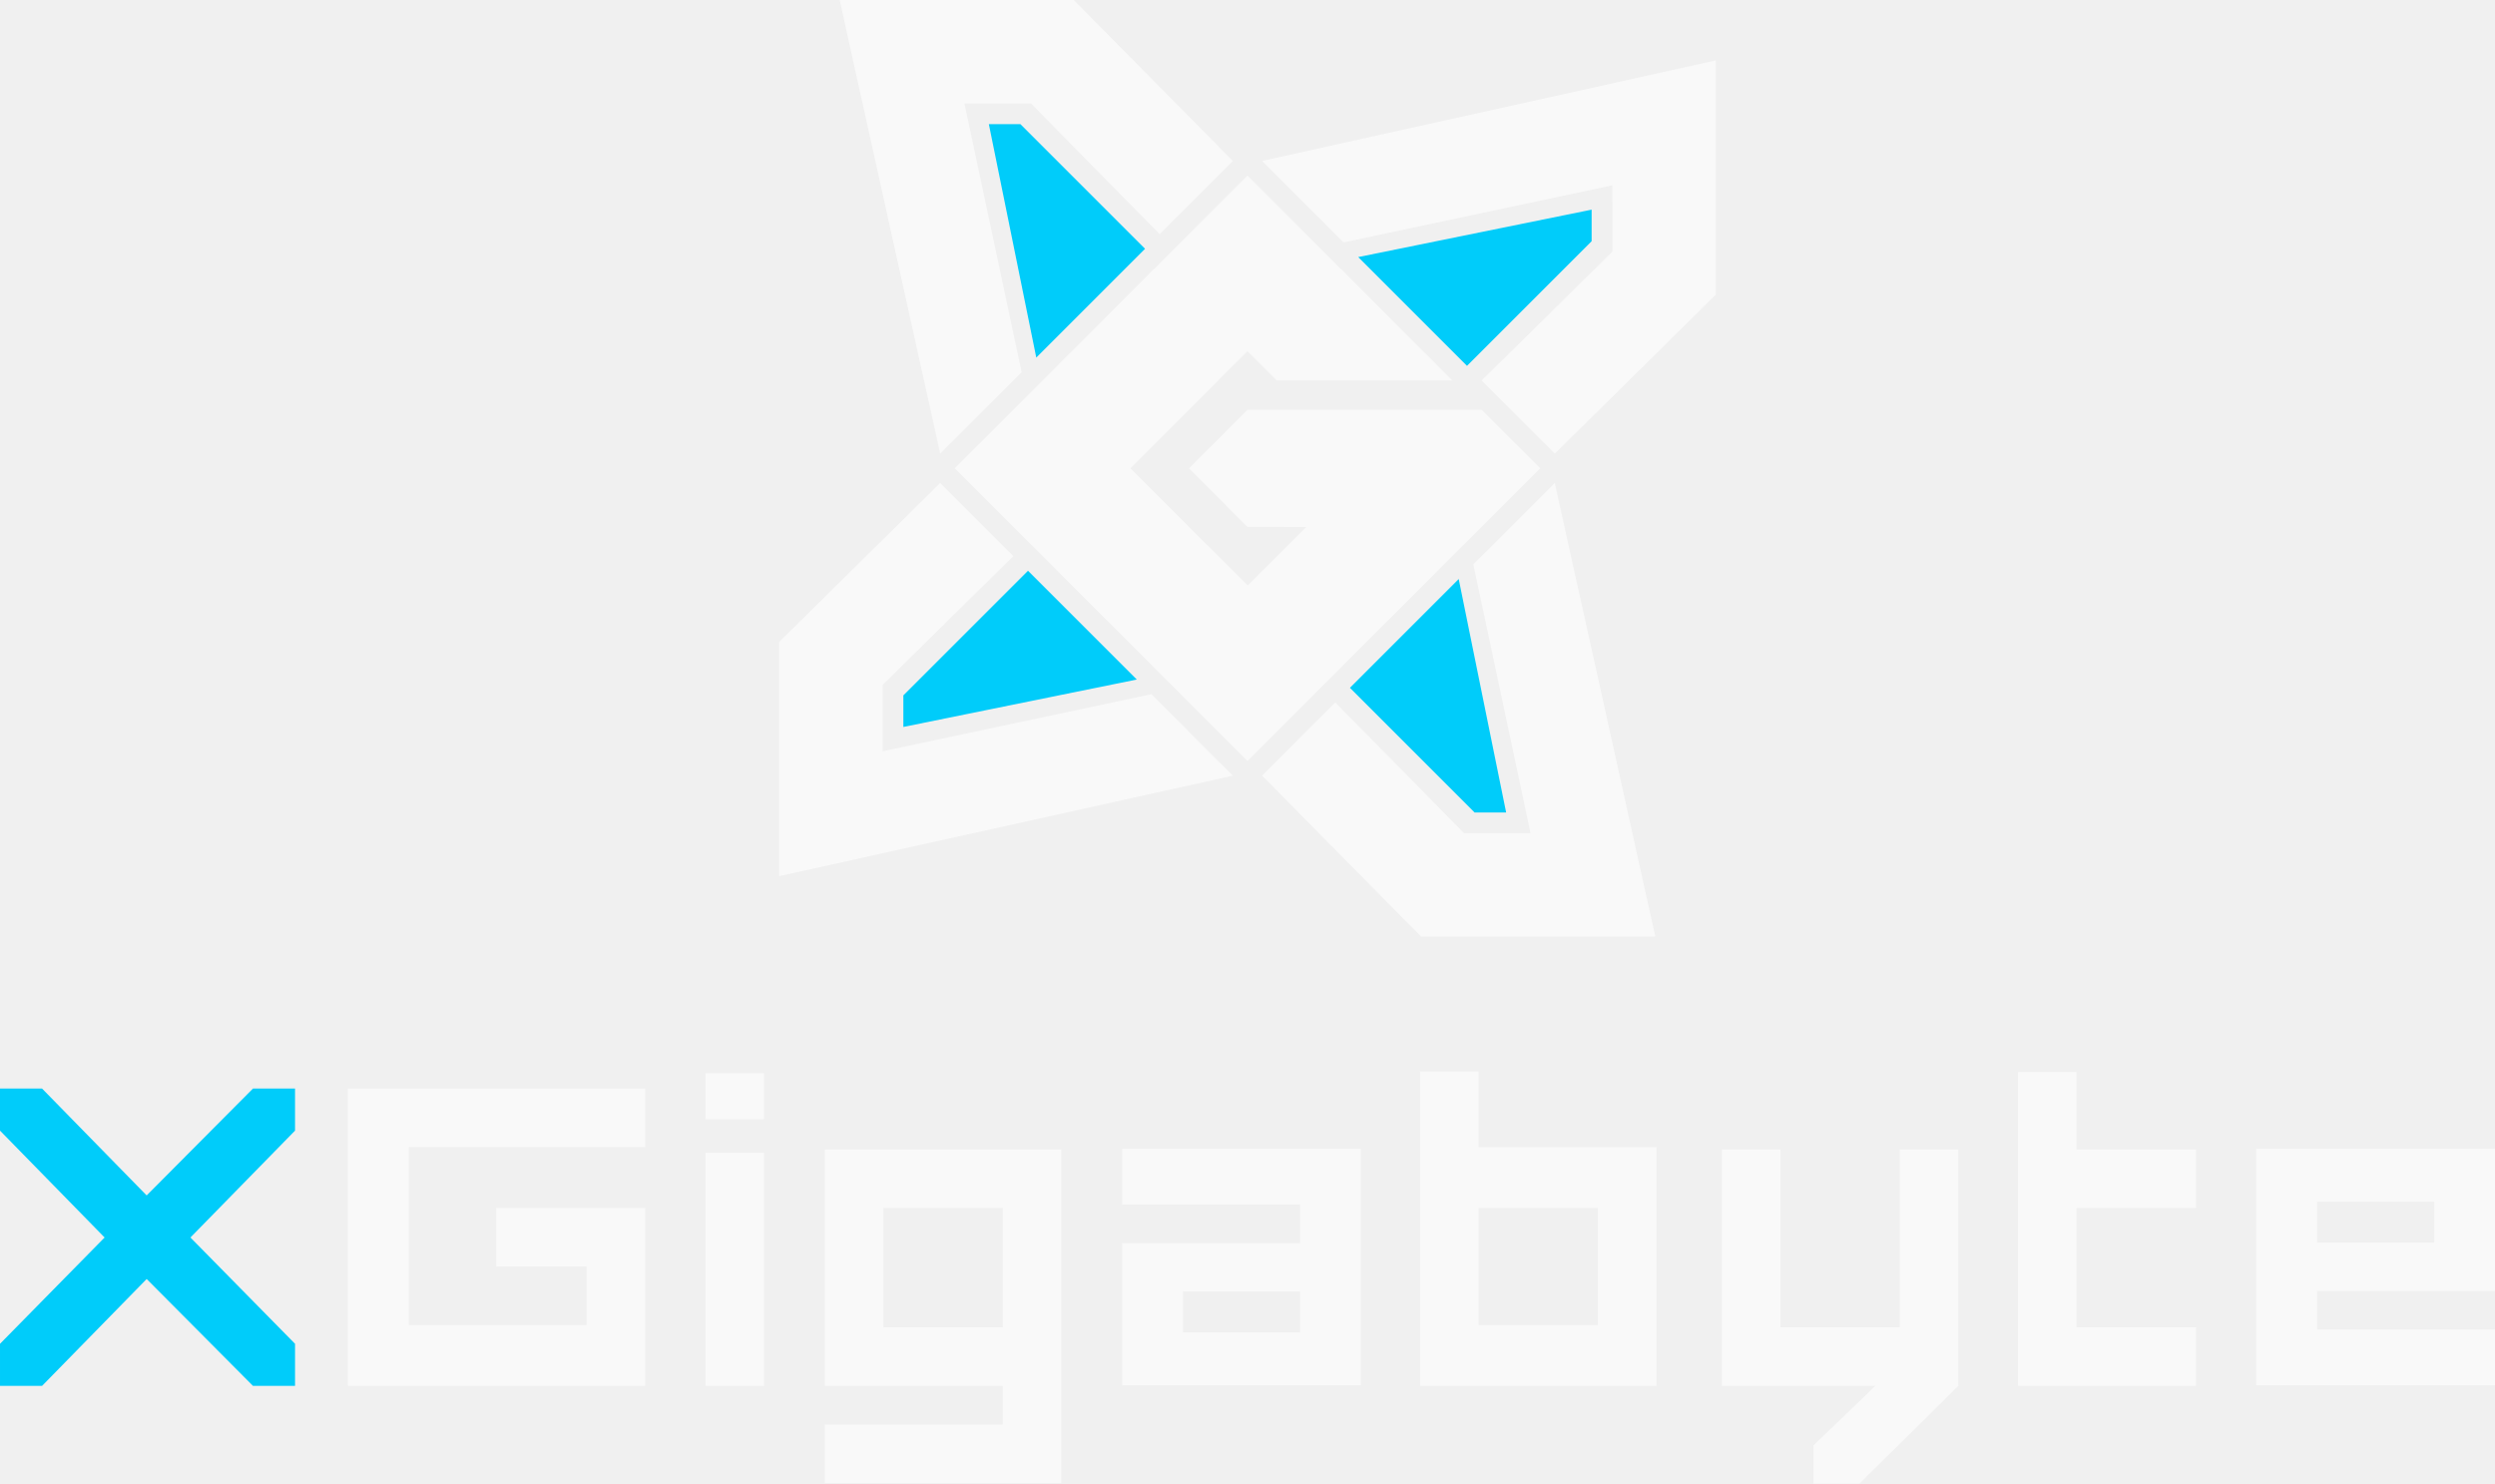
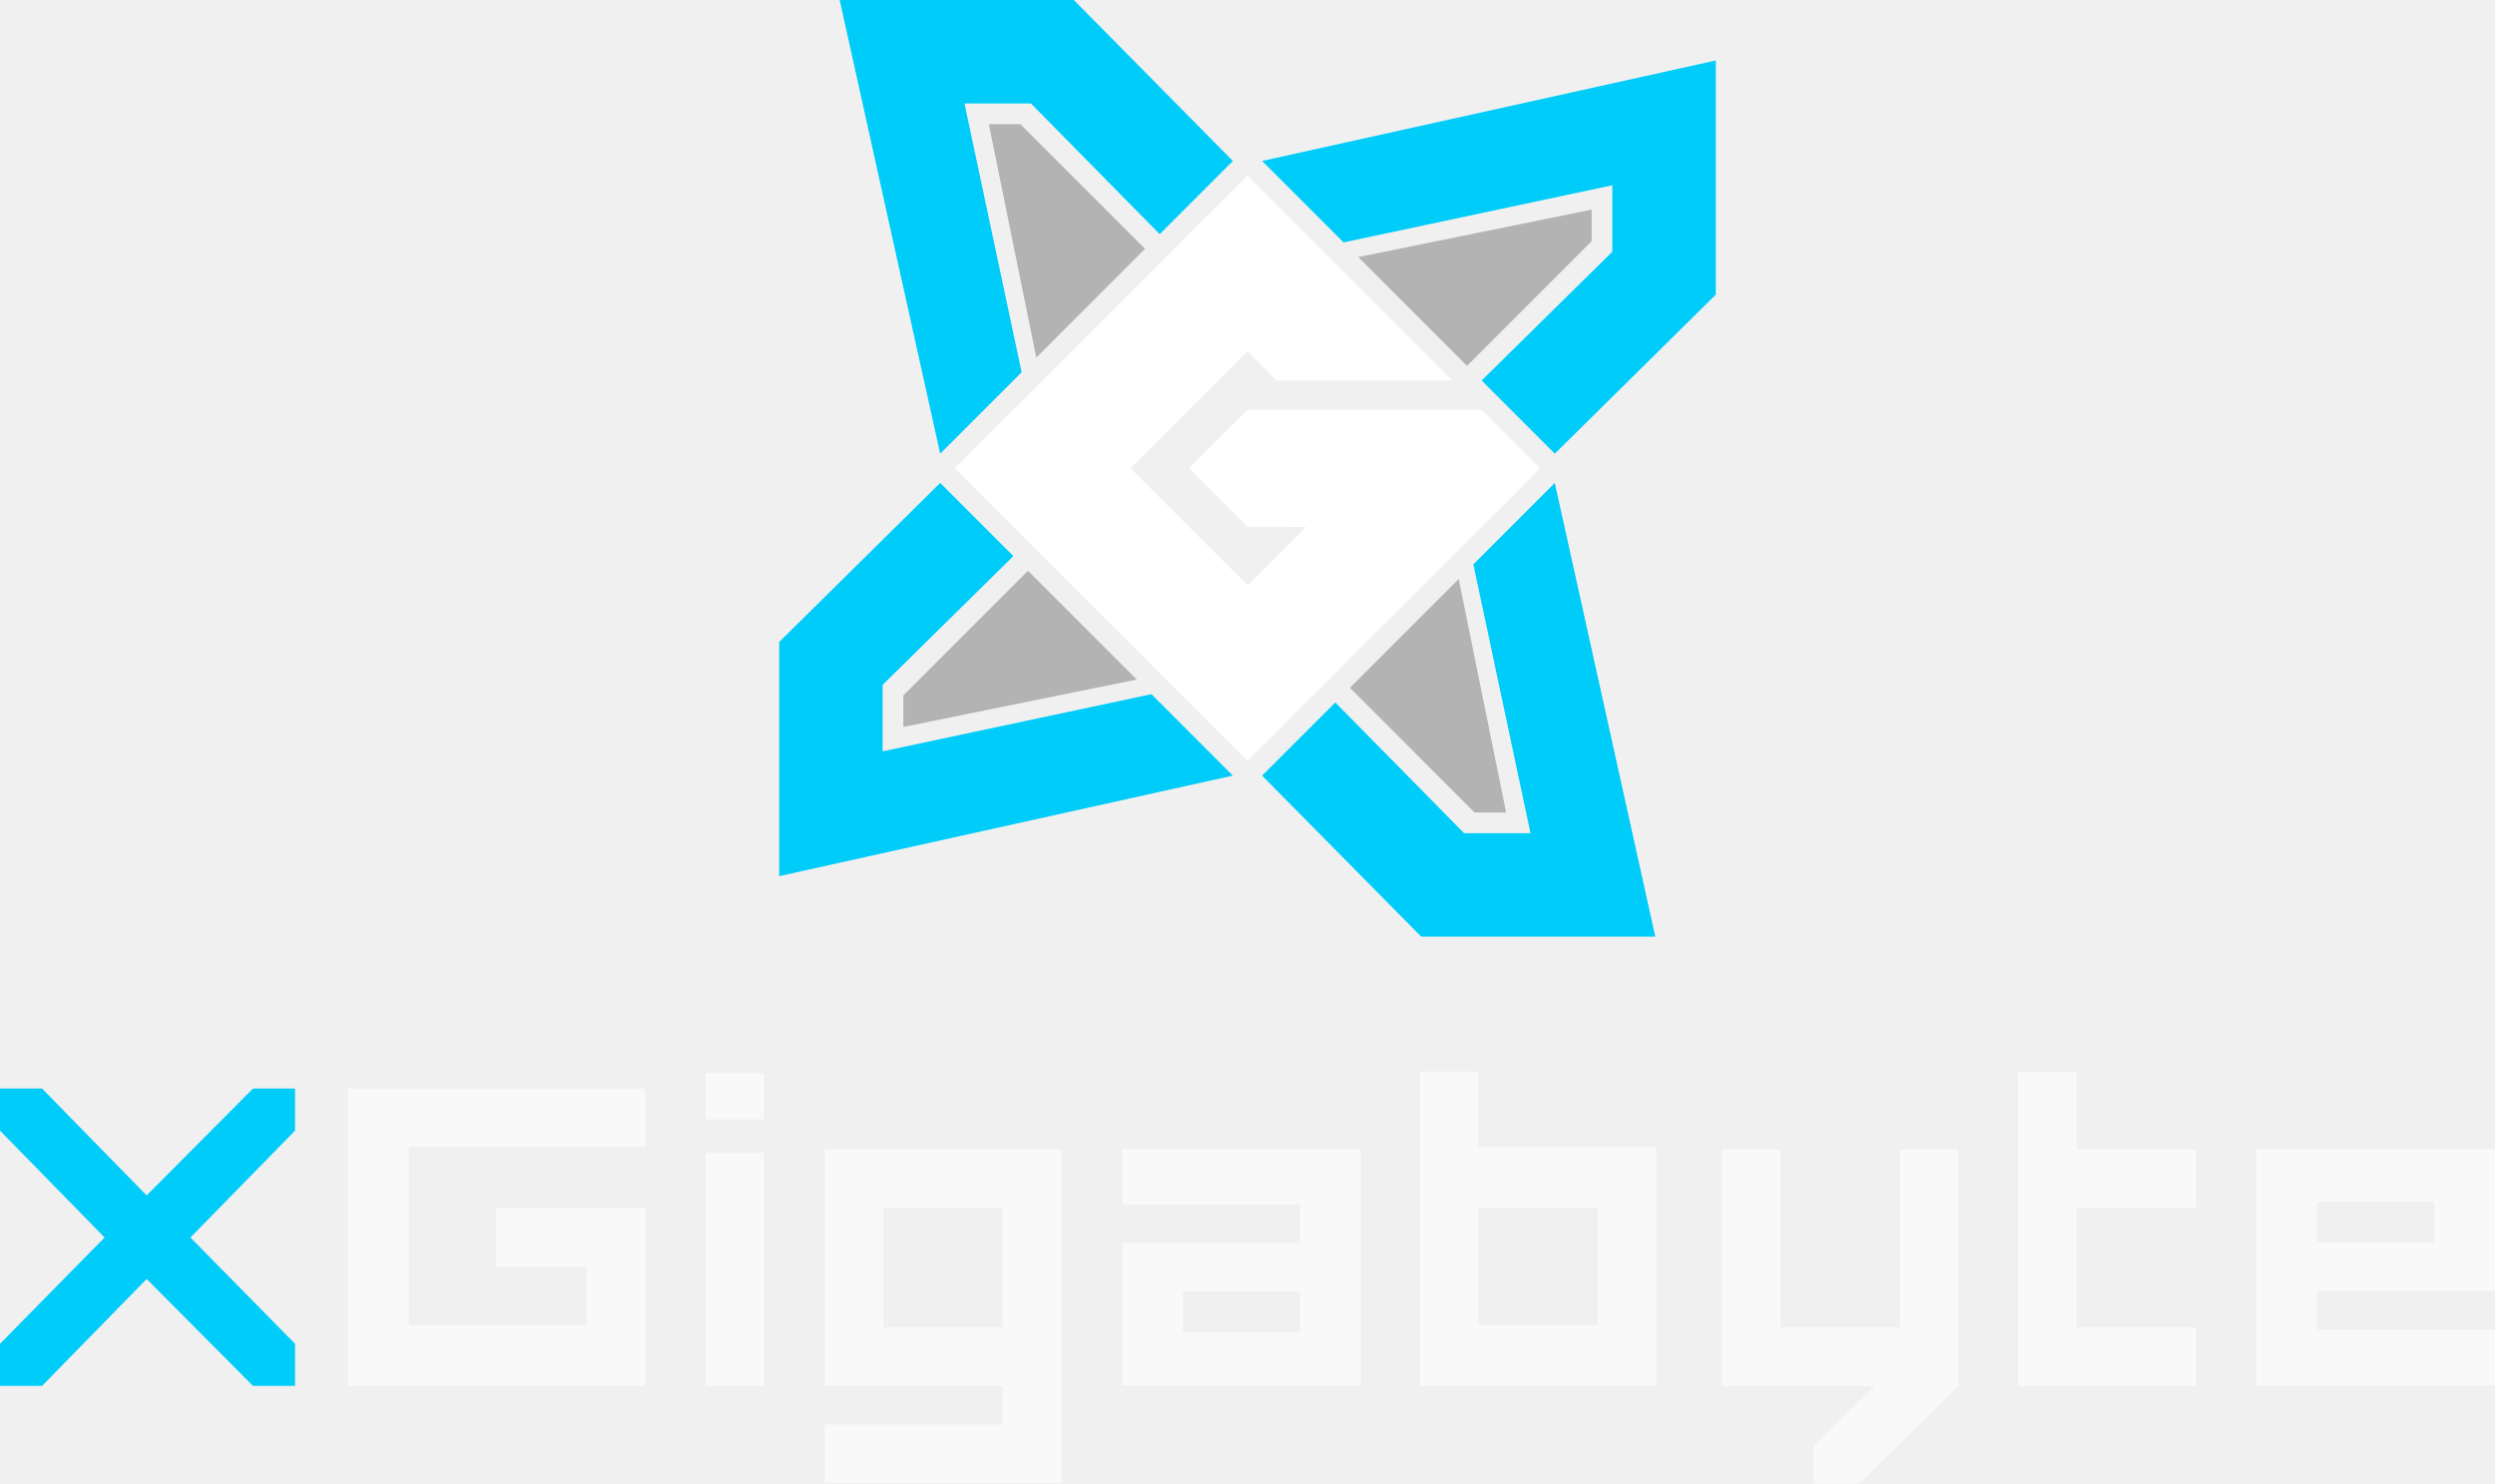
<svg xmlns="http://www.w3.org/2000/svg" width="503.212mm" height="299.238mm" viewBox="0 0 503.212 299.238" version="1.1" id="svg1">
  <defs id="defs1" />
  <g id="layer1" transform="translate(-65.83921,-168.9606)">
-     <path style="fill:#00ccfa;fill-opacity:1;stroke-width:0.195" d="m 360.044,285.745 -21.94,21.943 25.137,25.139 6.368,-3.9e-4 z" id="path17" />
-     <path style="fill:#00ccfa;fill-opacity:1;stroke-width:0.195" d="m 273.172,284.076 -25.137,25.138 3.8e-4,6.368 47.079,-9.565 z" id="path16" />
-     <path style="fill:#f9f9f9;fill-opacity:1;stroke-width:0.195" d="m 379.424,266.365 -16.425,16.424 11.526,54.213 -13.4,0.003 -25.974,-26.364 -14.757,14.758 32.077,32.469 47.222,-7.4e-4 z" id="path15" />
-     <path style="fill:#f9f9f9;fill-opacity:1;stroke-width:0.195" d="m 255.462,266.365 -32.468,32.079 7.3e-4,47.225 91.496,-20.271 -16.423,-16.425 -54.21,11.527 -0.003,-13.401 26.363,-25.975 z" id="path14" />
-     <path style="fill:#00ccfa;fill-opacity:1;stroke-width:0.195" d="m 386.852,211.245 -47.079,9.565 21.942,21.941 25.137,-25.138 z" id="path13" />
-     <path style="fill:#f9f9f9;fill-opacity:1;stroke-width:0.195" d="m 317.443,204.381 -59.029,59.032 59.029,59.033 59.029,-59.033 -11.805,-11.806 h -47.224 l -11.806,11.806 11.806,11.808 11.855,0.018 -11.806,11.807 -23.661,-23.632 23.612,-23.613 5.904,5.904 35.417,3.8e-4 z" id="path12" />
-     <path style="fill:#00ccfa;fill-opacity:1;stroke-width:0.195" d="m 271.646,194.001 -6.368,3.7e-4 9.565,47.081 21.94,-21.943 z" id="path11" />
-     <path style="fill:#f9f9f9;fill-opacity:1;stroke-width:0.195" d="m 411.891,181.158 -91.496,20.271 16.423,16.426 54.21,-11.527 0.003,13.401 -26.363,25.975 14.757,14.758 32.468,-32.079 z" id="path10" />
-     <path style="fill:#f9f9f9;fill-opacity:1;stroke-width:0.195" d="m 282.415,168.961 -47.222,7.4e-4 20.27,91.501 16.425,-16.424 -11.526,-54.213 13.4,-0.003 25.974,26.364 14.757,-14.758 z" id="path4" />
+     <path style="fill:#b3b3b3;fill-opacity:1;stroke-width:0.195" d="m 360.044,285.745 -21.94,21.943 25.137,25.139 6.368,-3.9e-4 z" id="path17" />
+     <path style="fill:#b3b3b3;fill-opacity:1;stroke-width:0.195" d="m 273.172,284.076 -25.137,25.138 3.8e-4,6.368 47.079,-9.565 z" id="path16" />
+     <path style="fill:#00ccfa;fill-opacity:1;stroke-width:0.195" d="m 379.424,266.365 -16.425,16.424 11.526,54.213 -13.4,0.003 -25.974,-26.364 -14.757,14.758 32.077,32.469 47.222,-7.4e-4 z" id="path15" />
+     <path style="fill:#00ccfa;fill-opacity:1;stroke-width:0.195" d="m 255.462,266.365 -32.468,32.079 7.3e-4,47.225 91.496,-20.271 -16.423,-16.425 -54.21,11.527 -0.003,-13.401 26.363,-25.975 z" id="path14" />
+     <path style="fill:#b3b3b3;fill-opacity:1;stroke-width:0.195" d="m 386.852,211.245 -47.079,9.565 21.942,21.941 25.137,-25.138 z" id="path13" />
+     <path style="fill:#ffffff;fill-opacity:1;stroke-width:0.195" d="m 317.443,204.381 -59.029,59.032 59.029,59.033 59.029,-59.033 -11.805,-11.806 h -47.224 l -11.806,11.806 11.806,11.808 11.855,0.018 -11.806,11.807 -23.661,-23.632 23.612,-23.613 5.904,5.904 35.417,3.8e-4 z" id="path12" />
+     <path style="fill:#b3b3b3;fill-opacity:1;stroke-width:0.195" d="m 271.646,194.001 -6.368,3.7e-4 9.565,47.081 21.94,-21.943 z" id="path11" />
+     <path style="fill:#00ccfa;fill-opacity:1;stroke-width:0.195" d="m 411.891,181.158 -91.496,20.271 16.423,16.426 54.21,-11.527 0.003,13.401 -26.363,25.975 14.757,14.758 32.468,-32.079 z" id="path10" />
+     <path style="fill:#00ccfa;fill-opacity:1;stroke-width:0.195" d="m 282.415,168.961 -47.222,7.4e-4 20.27,91.501 16.425,-16.424 -11.526,-54.213 13.4,-0.003 25.974,26.364 14.757,-14.758 z" id="path4" />
    <g id="text5" style="font-weight:bold;font-size:114.653px;font-family:'.Al Bayan PUA';-inkscape-font-specification:'.Al Bayan PUA Bold';fill:#141414;stroke-width:0.265" aria-label="XGigabyte">
      <path style="font-family:'FORCED SQUARE';-inkscape-font-specification:'FORCED SQUARE Bold';display:inline;fill:#00ccfa" d="m 104.248,418.554 21.096,21.44 v 8.484 H 116.86 L 95.42,426.924 74.324,448.478 h -8.484 v -8.484 L 86.935,418.554 65.839,396.999 v -8.484 h 8.484 l 21.096,21.555 21.44,-21.555 h 8.484 v 8.484 z" id="path9" />
      <path style="font-family:'FORCED SQUARE';-inkscape-font-specification:'FORCED SQUARE Bold';display:inline;fill:#f9f9f9" d="M 184.161,436.211 V 424.401 H 165.931 V 412.592 h 30.039 v 35.886 h -59.964 v -59.964 h 59.964 v 11.809 h -47.696 v 35.886 z m 35.772,-50.791 v 9.287 H 208.124 v -9.287 z m -11.809,16.051 h 11.809 v 47.008 H 208.124 Z m 71.773,66.613 h -47.696 v -11.809 h 35.886 v -7.796 h -35.886 v -47.696 h 47.696 z M 268.087,436.669 V 412.592 h -24.077 v 24.077 z m 72.231,-36.001 v 47.696 h -48.154 v -28.663 h 35.886 v -7.796 h -35.886 v -11.236 z M 328.05,437.701 v 0 -8.255 h -23.619 v 8.255 z m 71.887,-37.377 v 48.154 h -47.696 v -63.403 h 11.809 v 15.249 z m -11.809,12.268 h -24.077 v 23.619 h 24.077 z m 72.69,35.886 -19.95,19.72 h -9.287 v -7.682 l 12.497,-12.039 h -30.956 v -47.696 h 11.809 v 35.886 h 24.077 v -35.886 h 11.809 z m 23.848,-35.886 v 24.077 h 24.077 v 11.809 h -35.886 v -63.288 h 11.809 v 15.593 h 24.077 v 11.809 z m 36.23,-11.924 h 48.154 v 28.663 h -35.886 v 7.796 h 35.886 v 11.236 h -48.154 z m 12.268,18.918 h 23.619 v -8.255 h -23.619 z" id="path18" />
    </g>
  </g>
</svg>
